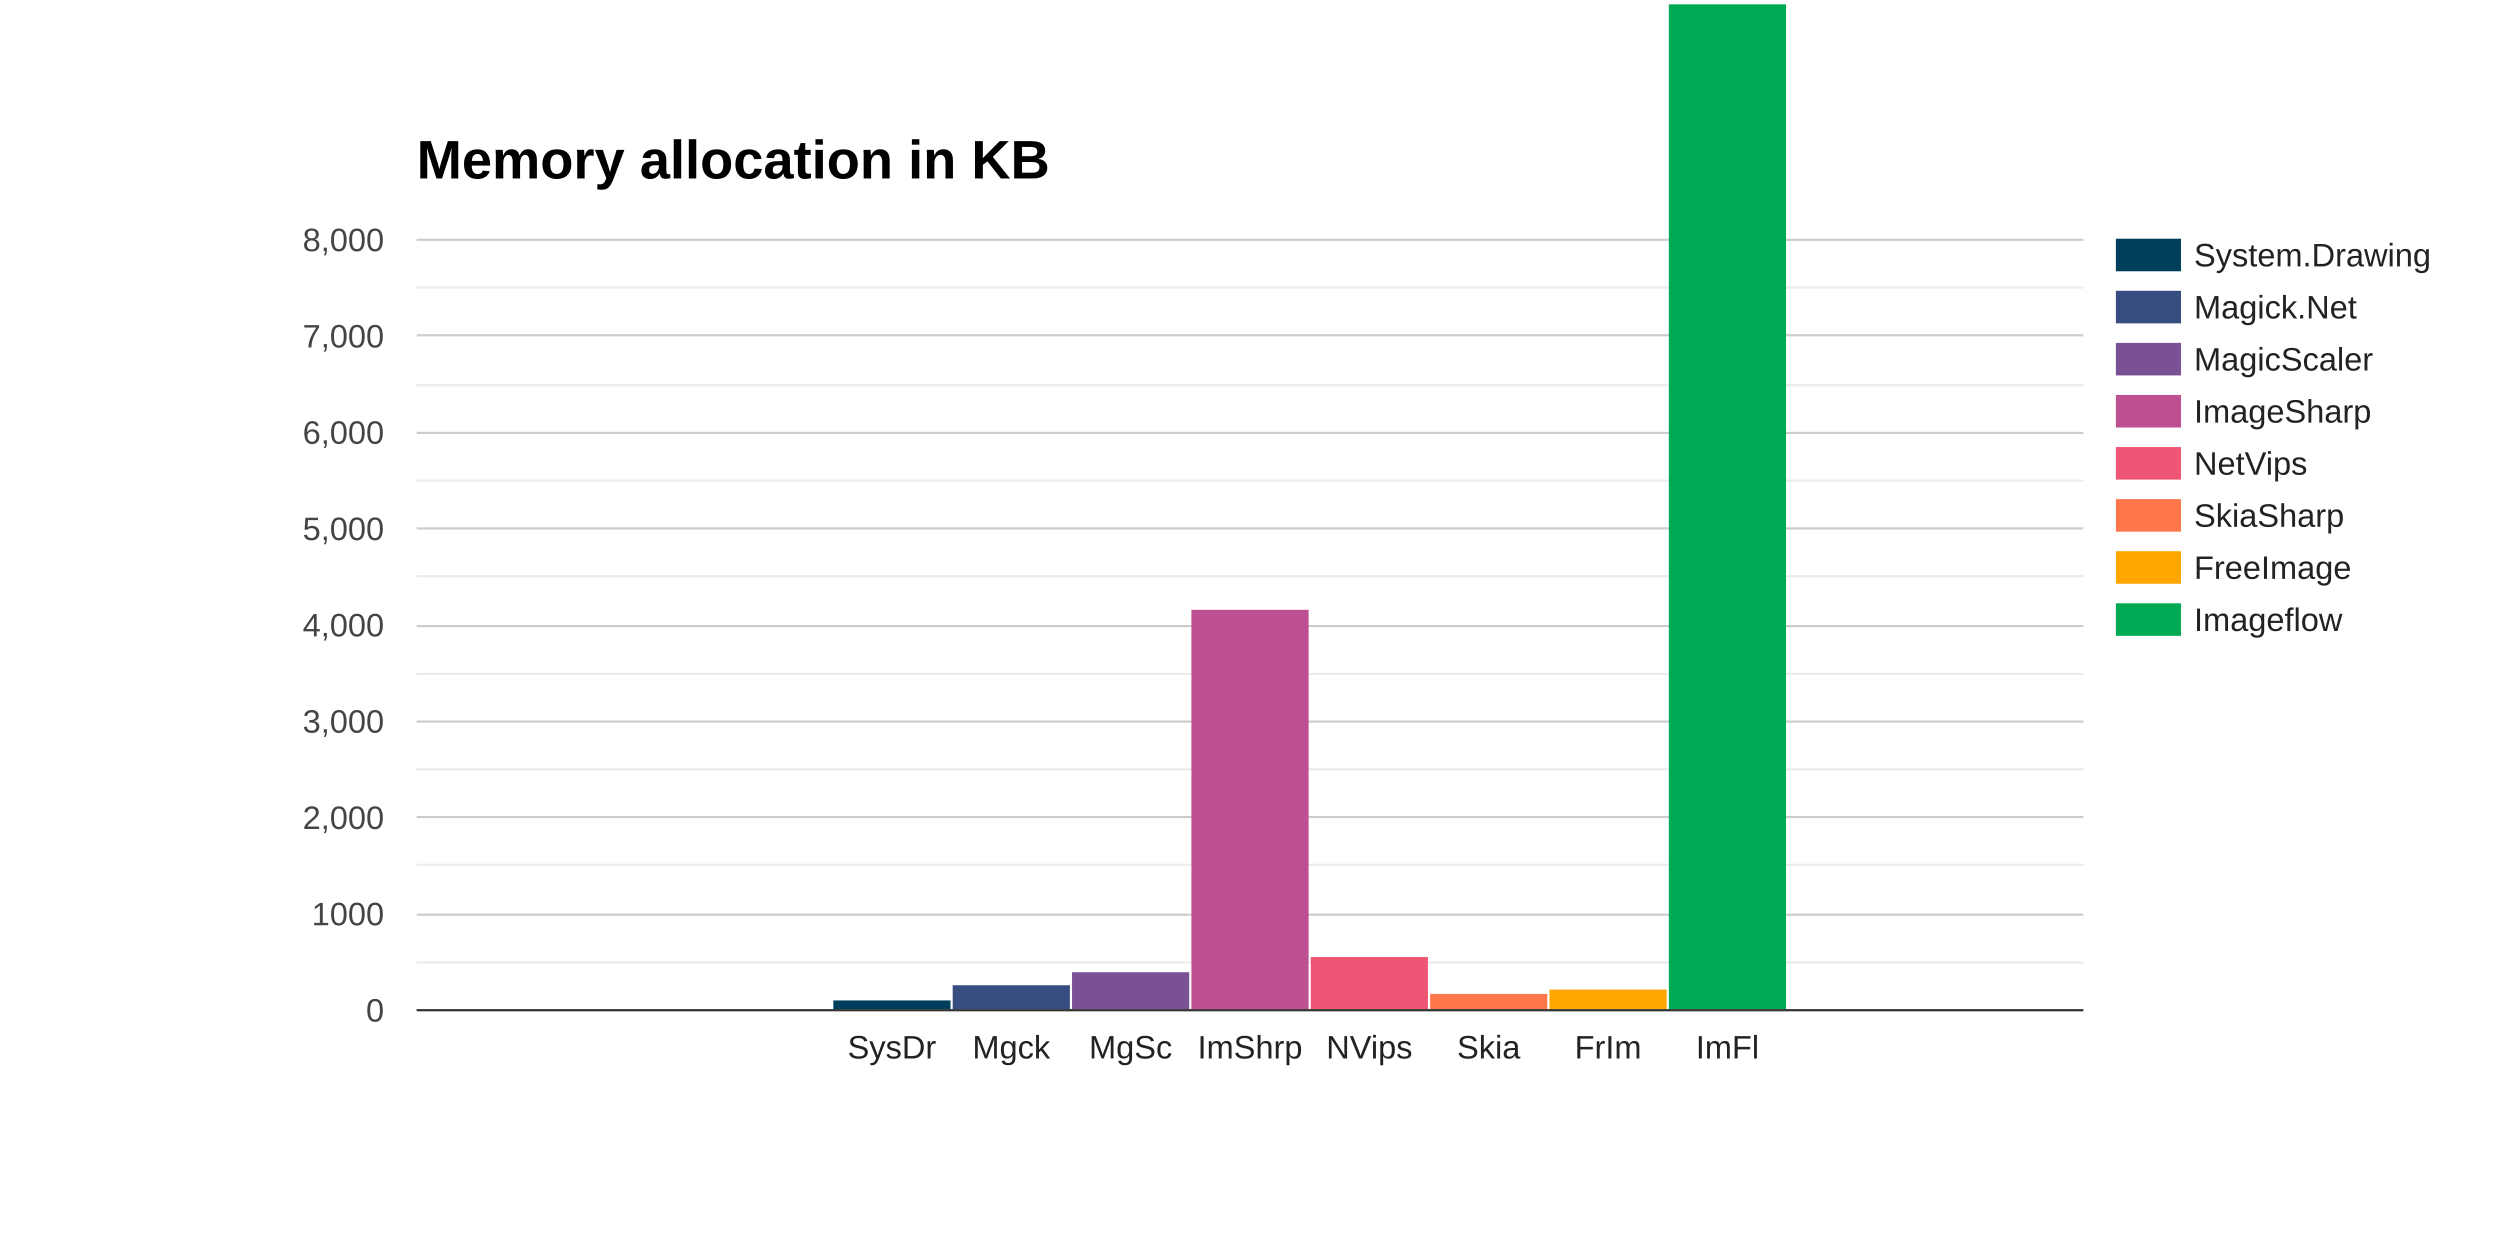
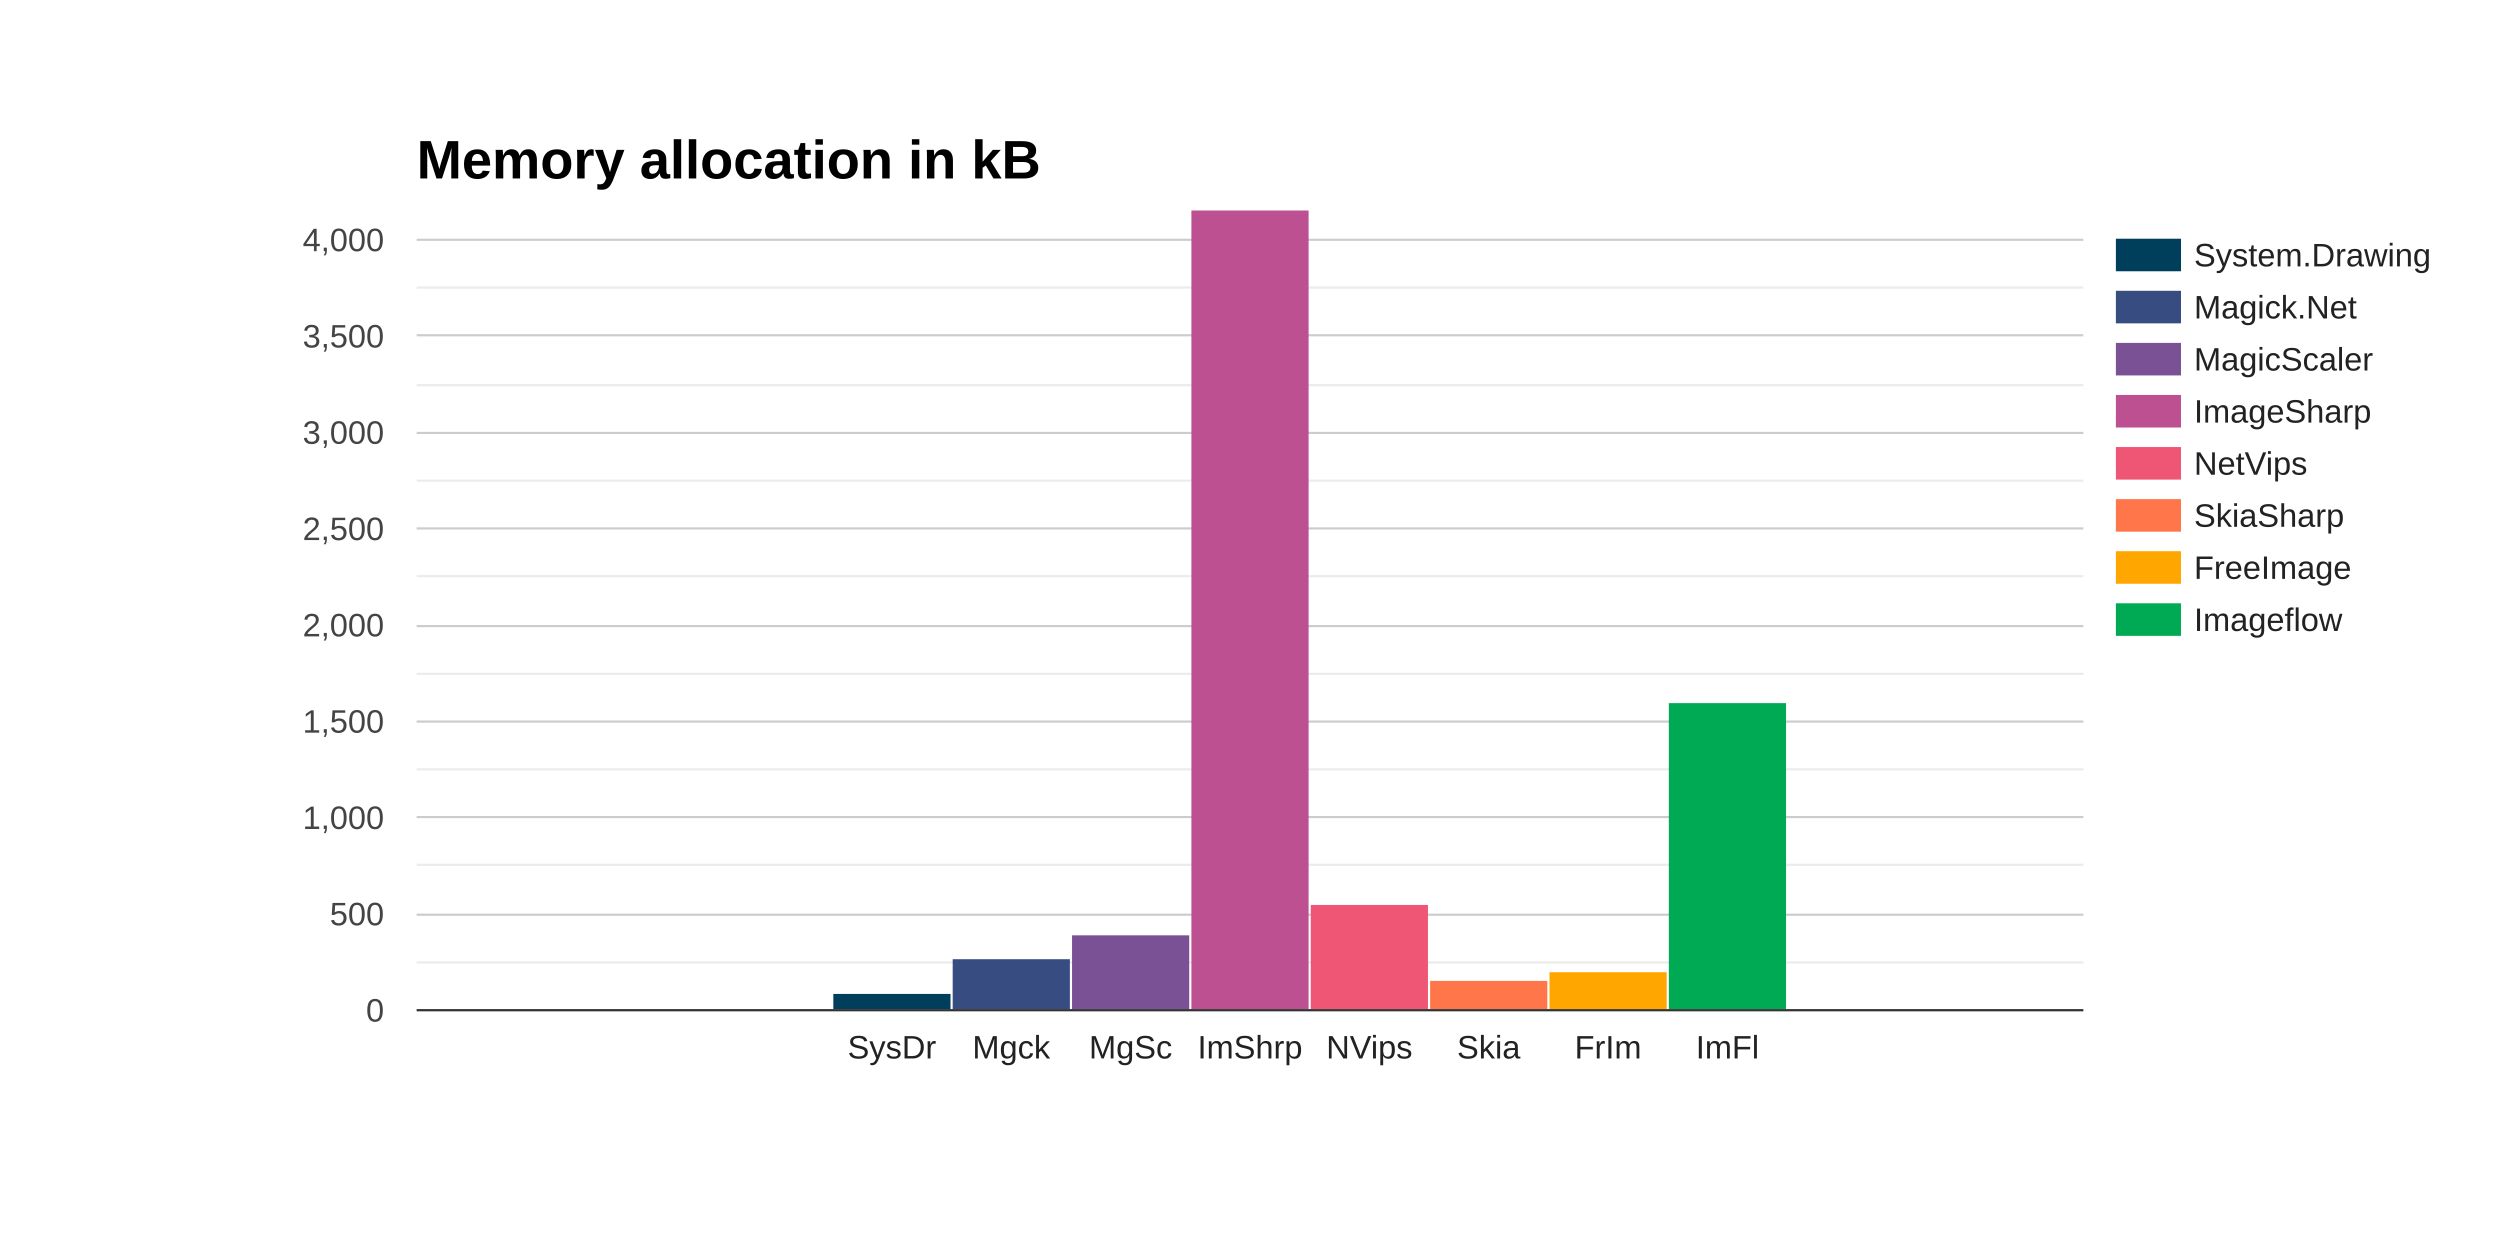
<svg xmlns="http://www.w3.org/2000/svg" width="1152" height="576" style="overflow: hidden;" aria-label="A chart.">
  <defs id="_ABSTRACT_RENDERER_ID_15">
    <clipPath id="_ABSTRACT_RENDERER_ID_16">
      <rect x="192" y="110" width="768" height="356" />
    </clipPath>
  </defs>
  <rect x="0" y="0" width="1152" height="576" stroke="none" stroke-width="0" fill="#ffffff" />
  <g>
-     <text text-anchor="start" x="192" y="82.25" font-family="Arial" font-size="25" font-weight="bold" stroke="none" stroke-width="0" fill="#000000">Memory allocation in KB
+     <text text-anchor="start" x="192" y="82.25" font-family="Arial" font-size="25" font-weight="bold" stroke="none" stroke-width="0" fill="#000000">Memory allocation in kB
		</text>
    <rect x="192" y="61" width="768" height="25" stroke="none" stroke-width="0" fill-opacity="0" fill="#ffffff" />
  </g>
  <g>
    <rect x="975" y="110" width="162" height="159" stroke="none" stroke-width="0" fill-opacity="0" fill="#ffffff" />
    <g>
      <rect x="975" y="110" width="162" height="15" stroke="none" stroke-width="0" fill-opacity="0" fill="#ffffff" />
      <g>
        <text text-anchor="start" x="1011" y="122.75" font-family="Arial" font-size="15" stroke="none" stroke-width="0" fill="#222222">System.Drawing
				</text>
      </g>
      <rect x="975" y="110" width="30" height="15" stroke="none" stroke-width="0" fill="#003f5c" />
    </g>
    <g>
      <rect x="975" y="134" width="162" height="15" stroke="none" stroke-width="0" fill-opacity="0" fill="#ffffff" />
      <g>
        <text text-anchor="start" x="1011" y="146.75" font-family="Arial" font-size="15" stroke="none" stroke-width="0" fill="#222222">Magick.Net
				</text>
      </g>
      <rect x="975" y="134" width="30" height="15" stroke="none" stroke-width="0" fill="#374c80" />
    </g>
    <g>
      <rect x="975" y="158" width="162" height="15" stroke="none" stroke-width="0" fill-opacity="0" fill="#ffffff" />
      <g>
        <text text-anchor="start" x="1011" y="170.75" font-family="Arial" font-size="15" stroke="none" stroke-width="0" fill="#222222">MagicScaler
				</text>
      </g>
      <rect x="975" y="158" width="30" height="15" stroke="none" stroke-width="0" fill="#7a5195" />
    </g>
    <g>
      <rect x="975" y="182" width="162" height="15" stroke="none" stroke-width="0" fill-opacity="0" fill="#ffffff" />
      <g>
        <text text-anchor="start" x="1011" y="194.75" font-family="Arial" font-size="15" stroke="none" stroke-width="0" fill="#222222">ImageSharp
				</text>
      </g>
      <rect x="975" y="182" width="30" height="15" stroke="none" stroke-width="0" fill="#bc5090" />
    </g>
    <g>
      <rect x="975" y="206" width="162" height="15" stroke="none" stroke-width="0" fill-opacity="0" fill="#ffffff" />
      <g>
        <text text-anchor="start" x="1011" y="218.75" font-family="Arial" font-size="15" stroke="none" stroke-width="0" fill="#222222">NetVips
				</text>
      </g>
      <rect x="975" y="206" width="30" height="15" stroke="none" stroke-width="0" fill="#ef5675" />
    </g>
    <g>
      <rect x="975" y="230" width="162" height="15" stroke="none" stroke-width="0" fill-opacity="0" fill="#ffffff" />
      <g>
        <text text-anchor="start" x="1011" y="242.75" font-family="Arial" font-size="15" stroke="none" stroke-width="0" fill="#222222">SkiaSharp
				</text>
      </g>
      <rect x="975" y="230" width="30" height="15" stroke="none" stroke-width="0" fill="#ff764a" />
    </g>
    <g>
      <rect x="975" y="254" width="162" height="15" stroke="none" stroke-width="0" fill-opacity="0" fill="#ffffff" />
      <g>
        <text text-anchor="start" x="1011" y="266.75" font-family="Arial" font-size="15" stroke="none" stroke-width="0" fill="#222222">FreeImage
				</text>
      </g>
      <rect x="975" y="254" width="30" height="15" stroke="none" stroke-width="0" fill="#ffa600" />
    </g>
    <g>
      <rect x="975" y="278" width="162" height="15" stroke="none" stroke-width="0" fill-opacity="0" fill="#ffffff" />
      <g>
        <text text-anchor="start" x="1011" y="290.75" font-family="Arial" font-size="15" stroke="none" stroke-width="0" fill="#222222">Imageflow
				</text>
      </g>
      <rect x="975" y="278" width="30" height="15" stroke="none" stroke-width="0" fill="#00aa55" />
    </g>
  </g>
  <g>
    <rect x="192" y="110" width="768" height="356" stroke="none" stroke-width="0" fill="#ffffff" />
    <g clip-path="url(https://www.statskingdom.com/chart-maker.html#_ABSTRACT_RENDERER_ID_16)">
      <g>
        <rect x="192" y="465" width="768" height="1" stroke="none" stroke-width="0" fill="#cccccc" />
        <rect x="192" y="421" width="768" height="1" stroke="none" stroke-width="0" fill="#cccccc" />
        <rect x="192" y="376" width="768" height="1" stroke="none" stroke-width="0" fill="#cccccc" />
        <rect x="192" y="332" width="768" height="1" stroke="none" stroke-width="0" fill="#cccccc" />
        <rect x="192" y="288" width="768" height="1" stroke="none" stroke-width="0" fill="#cccccc" />
        <rect x="192" y="243" width="768" height="1" stroke="none" stroke-width="0" fill="#cccccc" />
        <rect x="192" y="199" width="768" height="1" stroke="none" stroke-width="0" fill="#cccccc" />
        <rect x="192" y="154" width="768" height="1" stroke="none" stroke-width="0" fill="#cccccc" />
        <rect x="192" y="110" width="768" height="1" stroke="none" stroke-width="0" fill="#cccccc" />
        <rect x="192" y="443" width="768" height="1" stroke="none" stroke-width="0" fill="#ebebeb" />
        <rect x="192" y="398" width="768" height="1" stroke="none" stroke-width="0" fill="#ebebeb" />
        <rect x="192" y="354" width="768" height="1" stroke="none" stroke-width="0" fill="#ebebeb" />
        <rect x="192" y="310" width="768" height="1" stroke="none" stroke-width="0" fill="#ebebeb" />
        <rect x="192" y="265" width="768" height="1" stroke="none" stroke-width="0" fill="#ebebeb" />
        <rect x="192" y="221" width="768" height="1" stroke="none" stroke-width="0" fill="#ebebeb" />
        <rect x="192" y="177" width="768" height="1" stroke="none" stroke-width="0" fill="#ebebeb" />
        <rect x="192" y="132" width="768" height="1" stroke="none" stroke-width="0" fill="#ebebeb" />
      </g>
      <g>
-         <rect x="384" y="461" width="54" height="4" stroke="none" stroke-width="0" fill="#003f5c" />
-         <rect x="439" y="454" width="54" height="11" stroke="none" stroke-width="0" fill="#374c80" />
-         <rect x="494" y="448" width="54" height="17" stroke="none" stroke-width="0" fill="#7a5195" />
-         <rect x="549" y="281" width="54" height="184" stroke="none" stroke-width="0" fill="#bc5090" />
-         <rect x="604" y="441" width="54" height="24" stroke="none" stroke-width="0" fill="#ef5675" />
-         <rect x="659" y="458" width="54" height="7" stroke="none" stroke-width="0" fill="#ff764a" />
-         <rect x="714" y="456" width="54" height="9" stroke="none" stroke-width="0" fill="#ffa600" />
-         <rect x="769" y="2" width="54" height="463" stroke="none" stroke-width="0" fill="#00aa55" />
+         <rect x="384" y="458" width="54" height="7" stroke="none" stroke-width="0" fill="#003f5c" />
+         <rect x="439" y="442" width="54" height="23" stroke="none" stroke-width="0" fill="#374c80" />
+         <rect x="494" y="431" width="54" height="34" stroke="none" stroke-width="0" fill="#7a5195" />
+         <rect x="549" y="97" width="54" height="368" stroke="none" stroke-width="0" fill="#bc5090" />
+         <rect x="604" y="417" width="54" height="48" stroke="none" stroke-width="0" fill="#ef5675" />
+         <rect x="659" y="452" width="54" height="13" stroke="none" stroke-width="0" fill="#ff764a" />
+         <rect x="714" y="448" width="54" height="17" stroke="none" stroke-width="0" fill="#ffa600" />
+         <rect x="769" y="324" width="54" height="141" stroke="none" stroke-width="0" fill="#00aa55" />
      </g>
      <g>
        <rect x="192" y="465" width="768" height="1" stroke="none" stroke-width="0" fill="#333333" />
      </g>
    </g>
    <g />
    <g>
      <g>
        <text text-anchor="middle" x="411" y="487.75" font-family="Arial" font-size="15" stroke="none" stroke-width="0" fill="#222222">SysDr
				</text>
        <text text-anchor="middle" x="466" y="487.75" font-family="Arial" font-size="15" stroke="none" stroke-width="0" fill="#222222">Mgck
				</text>
        <text text-anchor="middle" x="521" y="487.75" font-family="Arial" font-size="15" stroke="none" stroke-width="0" fill="#222222">MgSc
				</text>
        <text text-anchor="middle" x="576" y="487.75" font-family="Arial" font-size="15" stroke="none" stroke-width="0" fill="#222222">ImShrp
				</text>
        <text text-anchor="middle" x="631" y="487.75" font-family="Arial" font-size="15" stroke="none" stroke-width="0" fill="#222222">NVips
				</text>
        <text text-anchor="middle" x="686" y="487.75" font-family="Arial" font-size="15" stroke="none" stroke-width="0" fill="#222222">Skia
				</text>
        <text text-anchor="middle" x="741" y="487.75" font-family="Arial" font-size="15" stroke="none" stroke-width="0" fill="#222222">FrIm
				</text>
        <text text-anchor="middle" x="796" y="487.75" font-family="Arial" font-size="15" stroke="none" stroke-width="0" fill="#222222">ImFl
				</text>
      </g>
      <g>
        <text text-anchor="end" x="177" y="470.75" font-family="Arial" font-size="15" stroke="none" stroke-width="0" fill="#444444">0
				</text>
      </g>
      <g>
-         <text text-anchor="end" x="177" y="426.375" font-family="Arial" font-size="15" stroke="none" stroke-width="0" fill="#444444">1000
+         <text text-anchor="end" x="177" y="426.375" font-family="Arial" font-size="15" stroke="none" stroke-width="0" fill="#444444">500
				</text>
      </g>
      <g>
-         <text text-anchor="end" x="177" y="382" font-family="Arial" font-size="15" stroke="none" stroke-width="0" fill="#444444">2,000
+         <text text-anchor="end" x="177" y="382" font-family="Arial" font-size="15" stroke="none" stroke-width="0" fill="#444444">1,000
				</text>
      </g>
      <g>
-         <text text-anchor="end" x="177" y="337.625" font-family="Arial" font-size="15" stroke="none" stroke-width="0" fill="#444444">3,000
+         <text text-anchor="end" x="177" y="337.625" font-family="Arial" font-size="15" stroke="none" stroke-width="0" fill="#444444">1,500
				</text>
      </g>
      <g>
-         <text text-anchor="end" x="177" y="293.25" font-family="Arial" font-size="15" stroke="none" stroke-width="0" fill="#444444">4,000
+         <text text-anchor="end" x="177" y="293.25" font-family="Arial" font-size="15" stroke="none" stroke-width="0" fill="#444444">2,000
				</text>
      </g>
      <g>
-         <text text-anchor="end" x="177" y="248.875" font-family="Arial" font-size="15" stroke="none" stroke-width="0" fill="#444444">5,000
+         <text text-anchor="end" x="177" y="248.875" font-family="Arial" font-size="15" stroke="none" stroke-width="0" fill="#444444">2,500
				</text>
      </g>
      <g>
-         <text text-anchor="end" x="177" y="204.5" font-family="Arial" font-size="15" stroke="none" stroke-width="0" fill="#444444">6,000
+         <text text-anchor="end" x="177" y="204.5" font-family="Arial" font-size="15" stroke="none" stroke-width="0" fill="#444444">3,000
				</text>
      </g>
      <g>
-         <text text-anchor="end" x="177" y="160.125" font-family="Arial" font-size="15" stroke="none" stroke-width="0" fill="#444444">7,000
+         <text text-anchor="end" x="177" y="160.125" font-family="Arial" font-size="15" stroke="none" stroke-width="0" fill="#444444">3,500
				</text>
      </g>
      <g>
-         <text text-anchor="end" x="177" y="115.75" font-family="Arial" font-size="15" stroke="none" stroke-width="0" fill="#444444">8,000
+         <text text-anchor="end" x="177" y="115.75" font-family="Arial" font-size="15" stroke="none" stroke-width="0" fill="#444444">4,000
				</text>
      </g>
    </g>
  </g>
  <g />
</svg>
